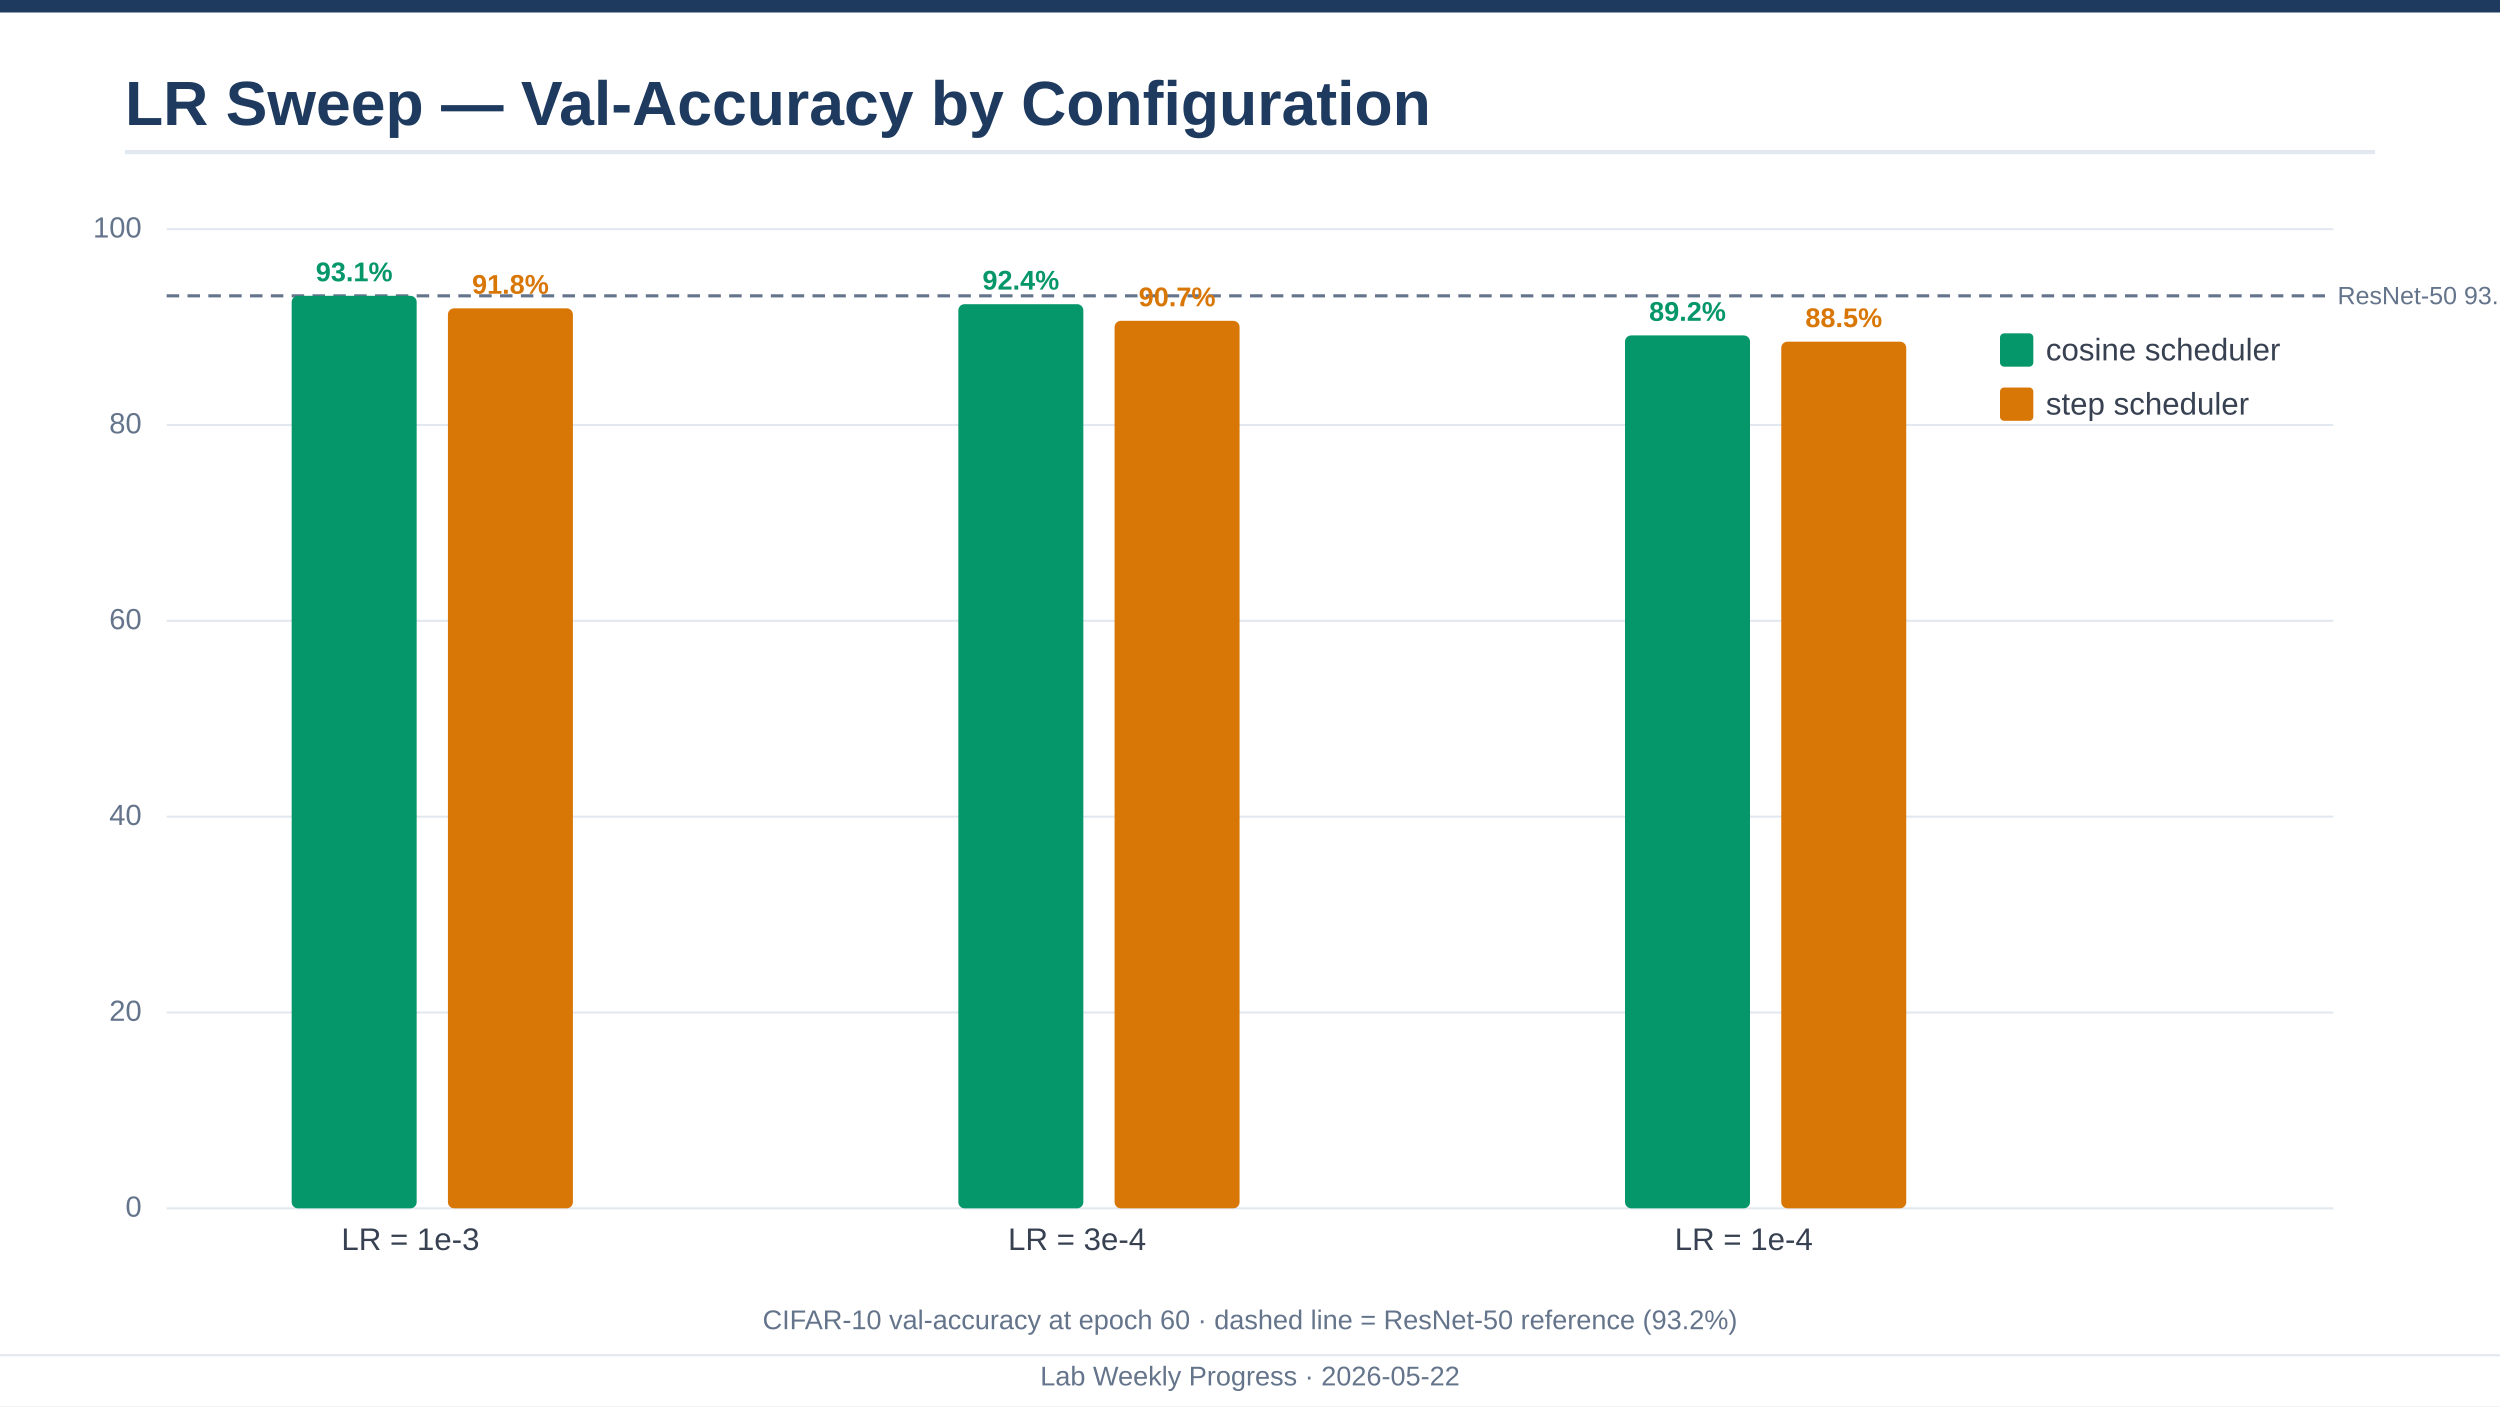
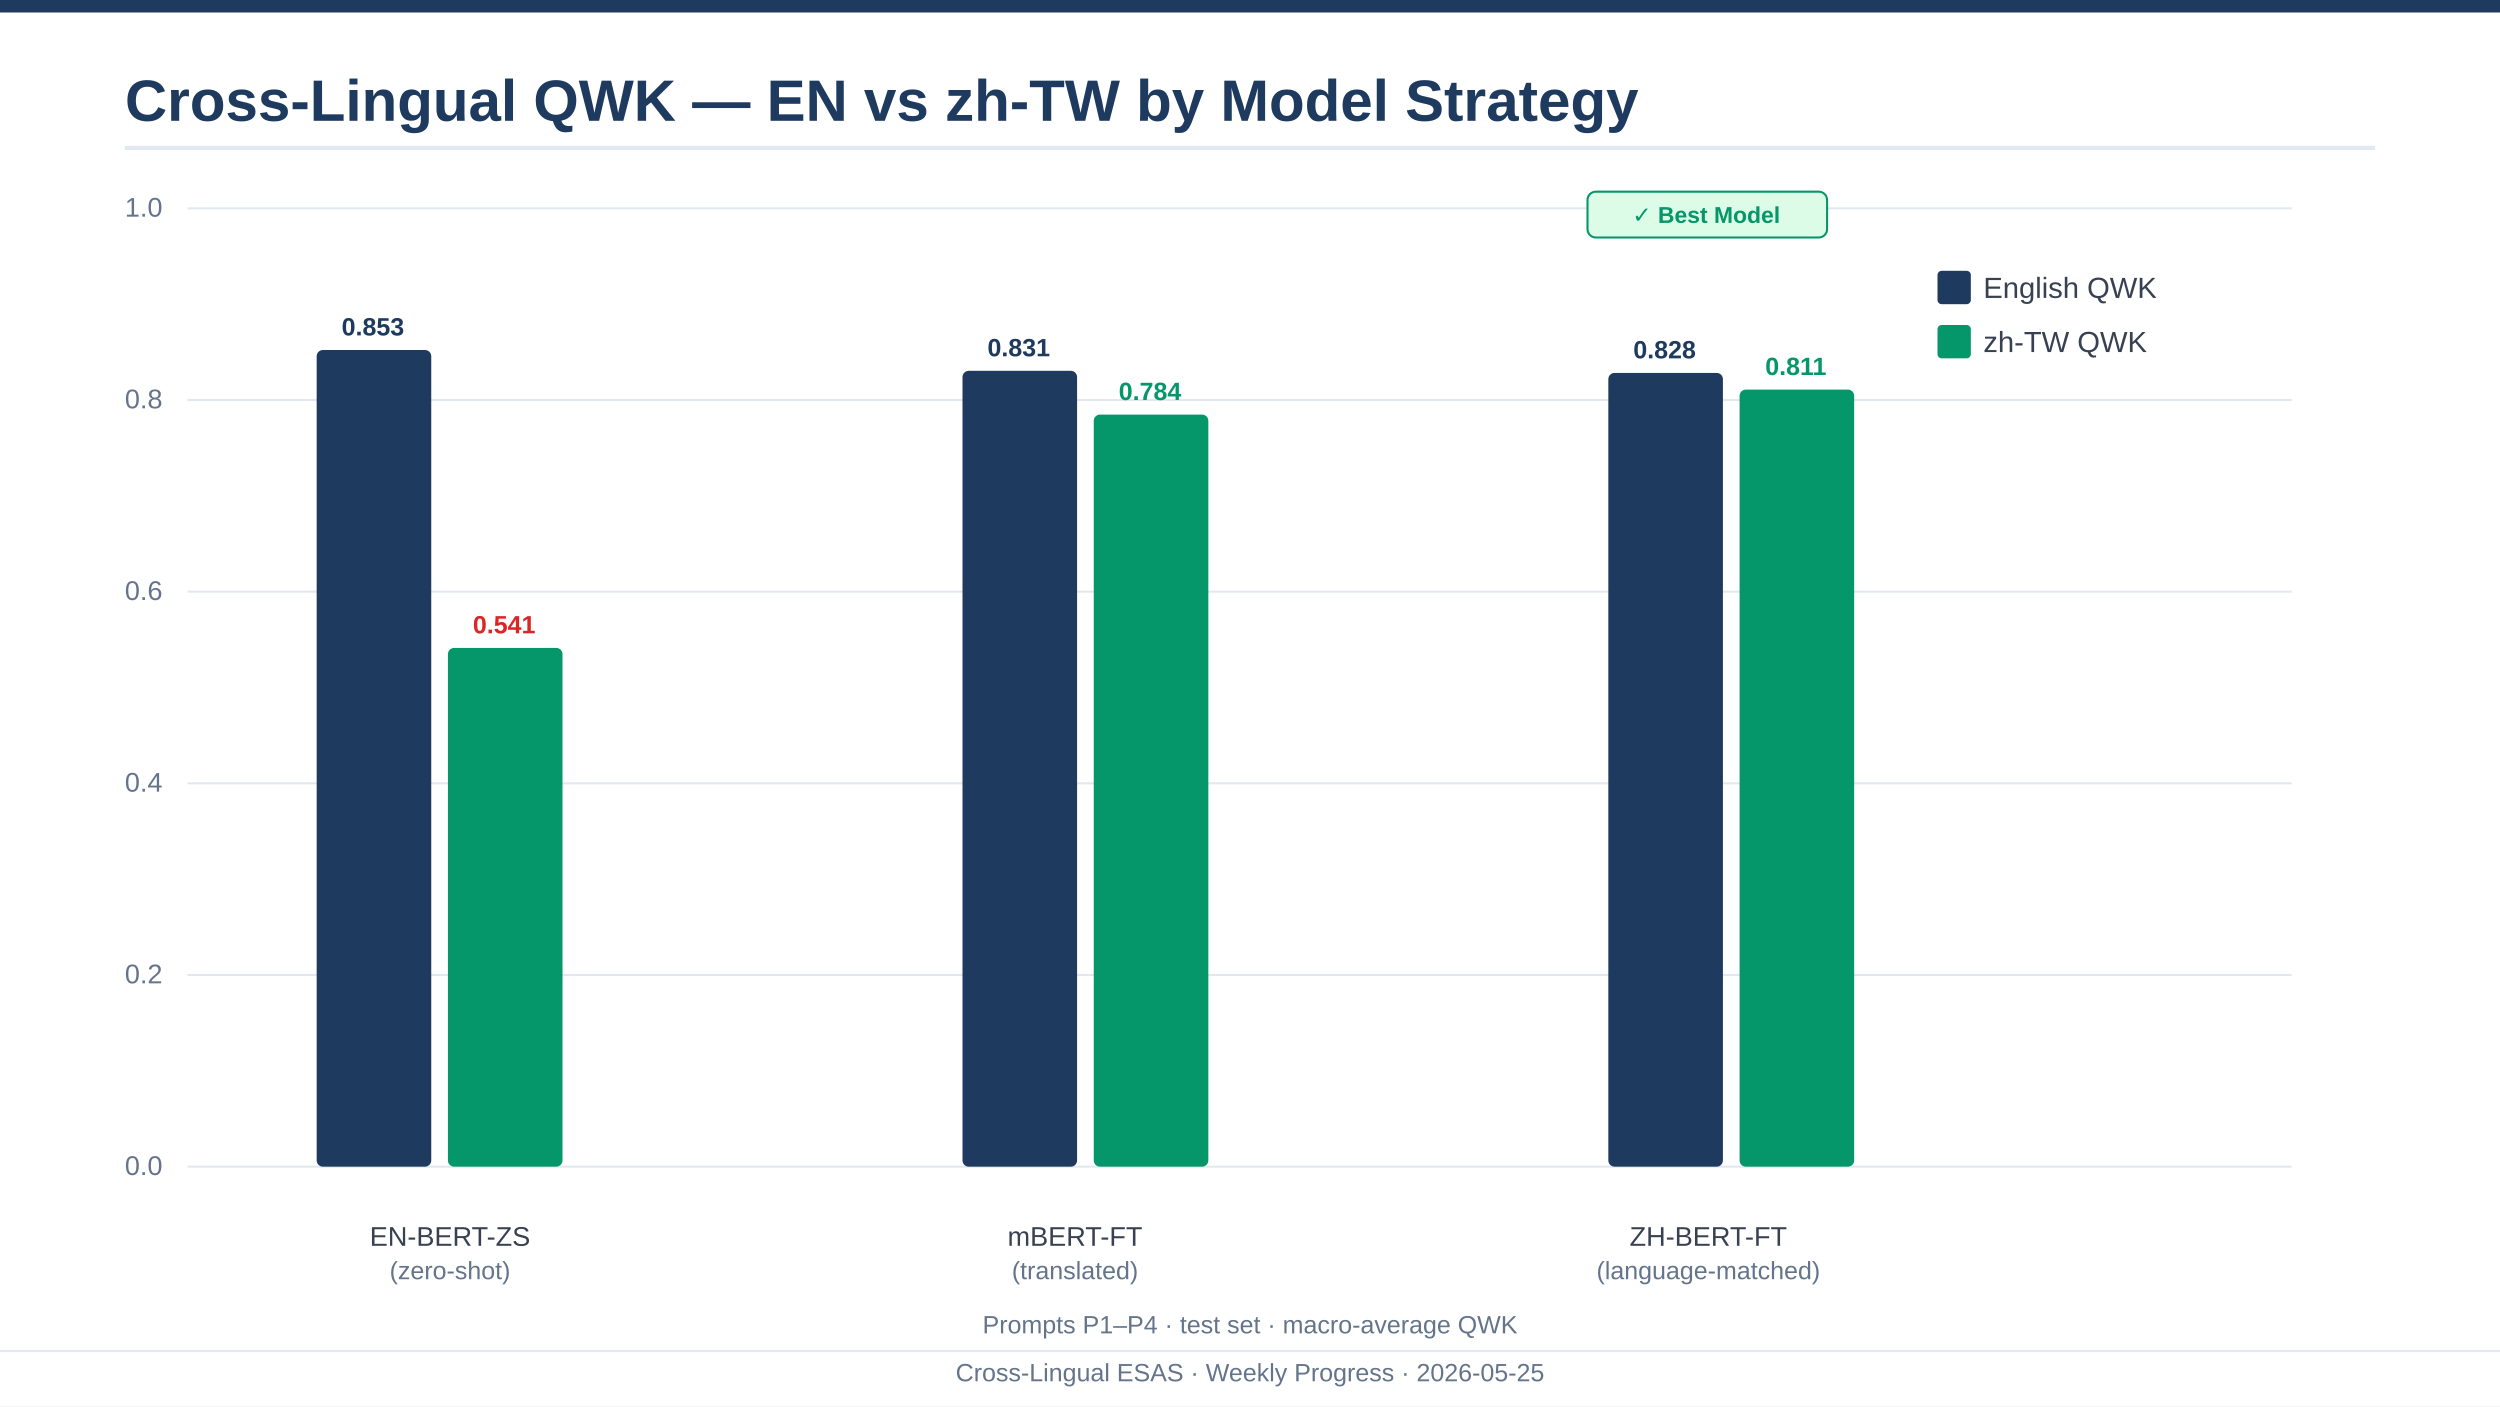
<svg xmlns="http://www.w3.org/2000/svg" viewBox="0 0 1200 675" width="1200" height="675">
  <rect width="1200" height="675" fill="#ffffff" />
  <rect width="1200" height="6" fill="#1e3a5f" />
-   <text x="60" y="60" font-family="'Helvetica Neue', Arial, sans-serif" font-size="30" font-weight="700" fill="#1e3a5f">LR Sweep — Val-Accuracy by Configuration</text>
-   <rect x="60" y="72" width="1080" height="2" fill="#e2e8f0" />
-   <text x="68" y="584" font-family="'Helvetica Neue', Arial, sans-serif" font-size="14" fill="#64748b" text-anchor="end">0</text>
-   <text x="68" y="490" font-family="'Helvetica Neue', Arial, sans-serif" font-size="14" fill="#64748b" text-anchor="end">20</text>
-   <text x="68" y="396" font-family="'Helvetica Neue', Arial, sans-serif" font-size="14" fill="#64748b" text-anchor="end">40</text>
-   <text x="68" y="302" font-family="'Helvetica Neue', Arial, sans-serif" font-size="14" fill="#64748b" text-anchor="end">60</text>
-   <text x="68" y="208" font-family="'Helvetica Neue', Arial, sans-serif" font-size="14" fill="#64748b" text-anchor="end">80</text>
-   <text x="68" y="114" font-family="'Helvetica Neue', Arial, sans-serif" font-size="14" fill="#64748b" text-anchor="end">100</text>
-   <line x1="80" y1="580" x2="1120" y2="580" stroke="#e2e8f0" stroke-width="1" />
-   <line x1="80" y1="486" x2="1120" y2="486" stroke="#e2e8f0" stroke-width="1" />
-   <line x1="80" y1="392" x2="1120" y2="392" stroke="#e2e8f0" stroke-width="1" />
-   <line x1="80" y1="298" x2="1120" y2="298" stroke="#e2e8f0" stroke-width="1" />
-   <line x1="80" y1="204" x2="1120" y2="204" stroke="#e2e8f0" stroke-width="1" />
-   <line x1="80" y1="110" x2="1120" y2="110" stroke="#e2e8f0" stroke-width="1" />
-   <line x1="80" y1="142" x2="1120" y2="142" stroke="#64748b" stroke-width="1.5" stroke-dasharray="6,4" />
-   <text x="1122" y="146" font-family="'Helvetica Neue', Arial, sans-serif" font-size="12" fill="#64748b">ResNet-50 93.2%</text>
-   <rect x="140" y="142" width="60" height="438" fill="#059669" rx="3" />
-   <text x="170" y="135" font-family="'Helvetica Neue', Arial, sans-serif" font-size="13" font-weight="600" fill="#059669" text-anchor="middle">93.1%</text>
-   <rect x="215" y="148" width="60" height="432" fill="#d97706" rx="3" />
-   <text x="245" y="141" font-family="'Helvetica Neue', Arial, sans-serif" font-size="13" font-weight="600" fill="#d97706" text-anchor="middle">91.8%</text>
-   <text x="197" y="600" font-family="'Helvetica Neue', Arial, sans-serif" font-size="15" fill="#374151" text-anchor="middle">LR = 1e-3</text>
-   <rect x="460" y="146" width="60" height="434" fill="#059669" rx="3" />
-   <text x="490" y="139" font-family="'Helvetica Neue', Arial, sans-serif" font-size="13" font-weight="600" fill="#059669" text-anchor="middle">92.4%</text>
-   <rect x="535" y="154" width="60" height="426" fill="#d97706" rx="3" />
-   <text x="565" y="147" font-family="'Helvetica Neue', Arial, sans-serif" font-size="13" font-weight="600" fill="#d97706" text-anchor="middle">90.7%</text>
-   <text x="517" y="600" font-family="'Helvetica Neue', Arial, sans-serif" font-size="15" fill="#374151" text-anchor="middle">LR = 3e-4</text>
-   <rect x="780" y="161" width="60" height="419" fill="#059669" rx="3" />
-   <text x="810" y="154" font-family="'Helvetica Neue', Arial, sans-serif" font-size="13" font-weight="600" fill="#059669" text-anchor="middle">89.2%</text>
-   <rect x="855" y="164" width="60" height="416" fill="#d97706" rx="3" />
-   <text x="885" y="157" font-family="'Helvetica Neue', Arial, sans-serif" font-size="13" font-weight="600" fill="#d97706" text-anchor="middle">88.5%</text>
-   <text x="837" y="600" font-family="'Helvetica Neue', Arial, sans-serif" font-size="15" fill="#374151" text-anchor="middle">LR = 1e-4</text>
-   <rect x="960" y="160" width="16" height="16" fill="#059669" rx="2" />
-   <text x="982" y="173" font-family="'Helvetica Neue', Arial, sans-serif" font-size="15" fill="#374151">cosine scheduler</text>
-   <rect x="960" y="186" width="16" height="16" fill="#d97706" rx="2" />
-   <text x="982" y="199" font-family="'Helvetica Neue', Arial, sans-serif" font-size="15" fill="#374151">step scheduler</text>
-   <text x="600" y="638" font-family="'Helvetica Neue', Arial, sans-serif" font-size="13" fill="#64748b" text-anchor="middle">CIFAR-10 val-accuracy at epoch 60 · dashed line = ResNet-50 reference (93.2%)</text>
-   <rect x="0" y="650" width="1200" height="1" fill="#e2e8f0" />
-   <text x="600" y="665" font-family="'Helvetica Neue', Arial, sans-serif" font-size="13" fill="#64748b" text-anchor="middle">Lab Weekly Progress · 2026-05-22</text>
+   <text x="60" y="58" font-family="'Helvetica Neue', Arial, sans-serif" font-size="28" font-weight="700" fill="#1e3a5f">Cross-Lingual QWK — EN vs zh-TW by Model Strategy</text>
+   <rect x="60" y="70" width="1080" height="2" fill="#e2e8f0" />
+   <text x="78" y="564" font-family="'Helvetica Neue', Arial, sans-serif" font-size="13" fill="#64748b" text-anchor="end">0.0</text>
+   <text x="78" y="472" font-family="'Helvetica Neue', Arial, sans-serif" font-size="13" fill="#64748b" text-anchor="end">0.2</text>
+   <text x="78" y="380" font-family="'Helvetica Neue', Arial, sans-serif" font-size="13" fill="#64748b" text-anchor="end">0.4</text>
+   <text x="78" y="288" font-family="'Helvetica Neue', Arial, sans-serif" font-size="13" fill="#64748b" text-anchor="end">0.6</text>
+   <text x="78" y="196" font-family="'Helvetica Neue', Arial, sans-serif" font-size="13" fill="#64748b" text-anchor="end">0.8</text>
+   <text x="78" y="104" font-family="'Helvetica Neue', Arial, sans-serif" font-size="13" fill="#64748b" text-anchor="end">1.0</text>
+   <line x1="90" y1="560" x2="1100" y2="560" stroke="#e2e8f0" stroke-width="1" />
+   <line x1="90" y1="468" x2="1100" y2="468" stroke="#e2e8f0" stroke-width="1" />
+   <line x1="90" y1="376" x2="1100" y2="376" stroke="#e2e8f0" stroke-width="1" />
+   <line x1="90" y1="284" x2="1100" y2="284" stroke="#e2e8f0" stroke-width="1" />
+   <line x1="90" y1="192" x2="1100" y2="192" stroke="#e2e8f0" stroke-width="1" />
+   <line x1="90" y1="100" x2="1100" y2="100" stroke="#e2e8f0" stroke-width="1" />
+   <rect x="152" y="168" width="55" height="392" fill="#1e3a5f" rx="3" />
+   <text x="179" y="161" font-family="'Helvetica Neue', Arial, sans-serif" font-size="12" font-weight="600" fill="#1e3a5f" text-anchor="middle">0.853</text>
+   <rect x="215" y="311" width="55" height="249" fill="#059669" rx="3" />
+   <text x="242" y="304" font-family="'Helvetica Neue', Arial, sans-serif" font-size="12" font-weight="600" fill="#dc2626" text-anchor="middle">0.541</text>
+   <text x="216" y="598" font-family="'Helvetica Neue', Arial, sans-serif" font-size="13" fill="#374151" text-anchor="middle">EN-BERT-ZS</text>
+   <text x="216" y="614" font-family="'Helvetica Neue', Arial, sans-serif" font-size="12" fill="#64748b" text-anchor="middle">(zero-shot)</text>
+   <rect x="462" y="178" width="55" height="382" fill="#1e3a5f" rx="3" />
+   <text x="489" y="171" font-family="'Helvetica Neue', Arial, sans-serif" font-size="12" font-weight="600" fill="#1e3a5f" text-anchor="middle">0.831</text>
+   <rect x="525" y="199" width="55" height="361" fill="#059669" rx="3" />
+   <text x="552" y="192" font-family="'Helvetica Neue', Arial, sans-serif" font-size="12" font-weight="600" fill="#059669" text-anchor="middle">0.784</text>
+   <text x="516" y="598" font-family="'Helvetica Neue', Arial, sans-serif" font-size="13" fill="#374151" text-anchor="middle">mBERT-FT</text>
+   <text x="516" y="614" font-family="'Helvetica Neue', Arial, sans-serif" font-size="12" fill="#64748b" text-anchor="middle">(translated)</text>
+   <rect x="772" y="179" width="55" height="381" fill="#1e3a5f" rx="3" />
+   <text x="799" y="172" font-family="'Helvetica Neue', Arial, sans-serif" font-size="12" font-weight="600" fill="#1e3a5f" text-anchor="middle">0.828</text>
+   <rect x="835" y="187" width="55" height="373" fill="#059669" rx="3" />
+   <text x="862" y="180" font-family="'Helvetica Neue', Arial, sans-serif" font-size="12" font-weight="600" fill="#059669" text-anchor="middle">0.811</text>
+   <rect x="762" y="92" width="115" height="22" rx="4" fill="#dcfce7" stroke="#059669" stroke-width="1" />
+   <text x="819" y="107" font-family="'Helvetica Neue', Arial, sans-serif" font-size="11" font-weight="600" fill="#059669" text-anchor="middle">✓ Best Model</text>
+   <text x="820" y="598" font-family="'Helvetica Neue', Arial, sans-serif" font-size="13" fill="#374151" text-anchor="middle">ZH-BERT-FT</text>
+   <text x="820" y="614" font-family="'Helvetica Neue', Arial, sans-serif" font-size="12" fill="#64748b" text-anchor="middle">(language-matched)</text>
+   <rect x="930" y="130" width="16" height="16" fill="#1e3a5f" rx="2" />
+   <text x="952" y="143" font-family="'Helvetica Neue', Arial, sans-serif" font-size="14" fill="#374151">English QWK</text>
+   <rect x="930" y="156" width="16" height="16" fill="#059669" rx="2" />
+   <text x="952" y="169" font-family="'Helvetica Neue', Arial, sans-serif" font-size="14" fill="#374151">zh-TW QWK</text>
+   <text x="600" y="640" font-family="'Helvetica Neue', Arial, sans-serif" font-size="12" fill="#64748b" text-anchor="middle">Prompts P1–P4 · test set · macro-average QWK</text>
+   <rect x="0" y="648" width="1200" height="1" fill="#e2e8f0" />
+   <text x="600" y="663" font-family="'Helvetica Neue', Arial, sans-serif" font-size="12" fill="#64748b" text-anchor="middle">Cross-Lingual ESAS · Weekly Progress · 2026-05-25</text>
</svg>
